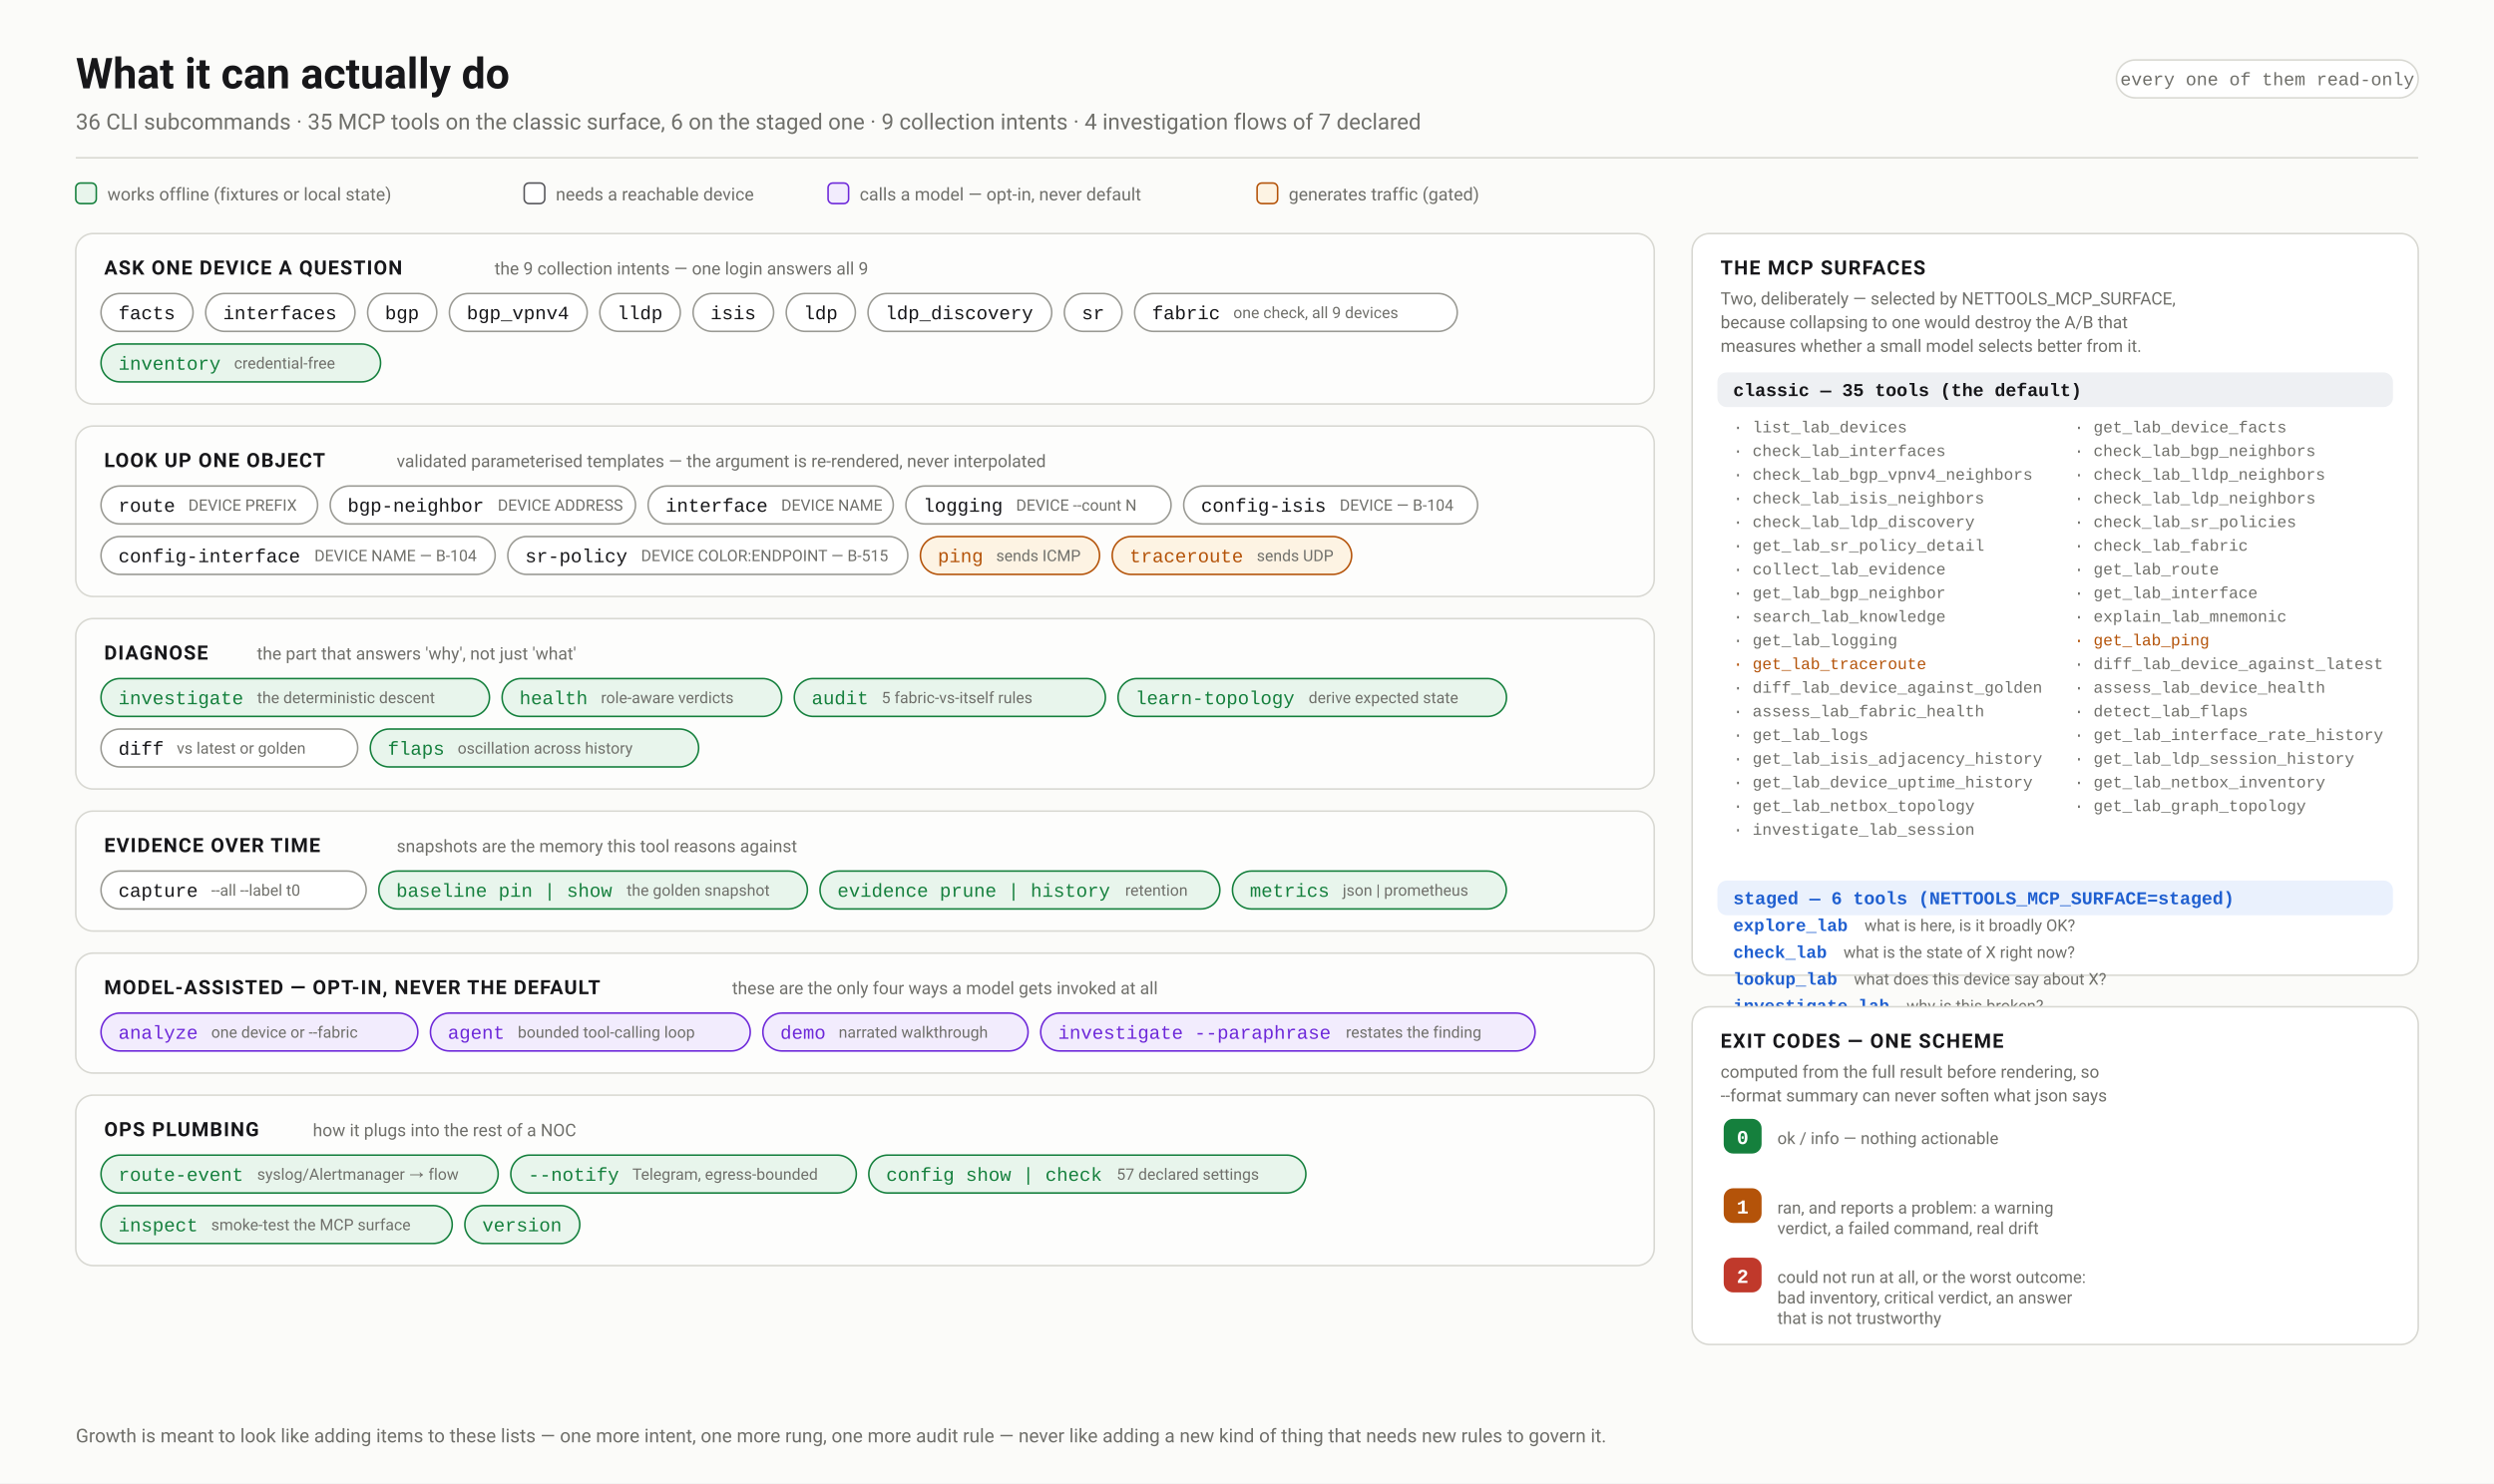
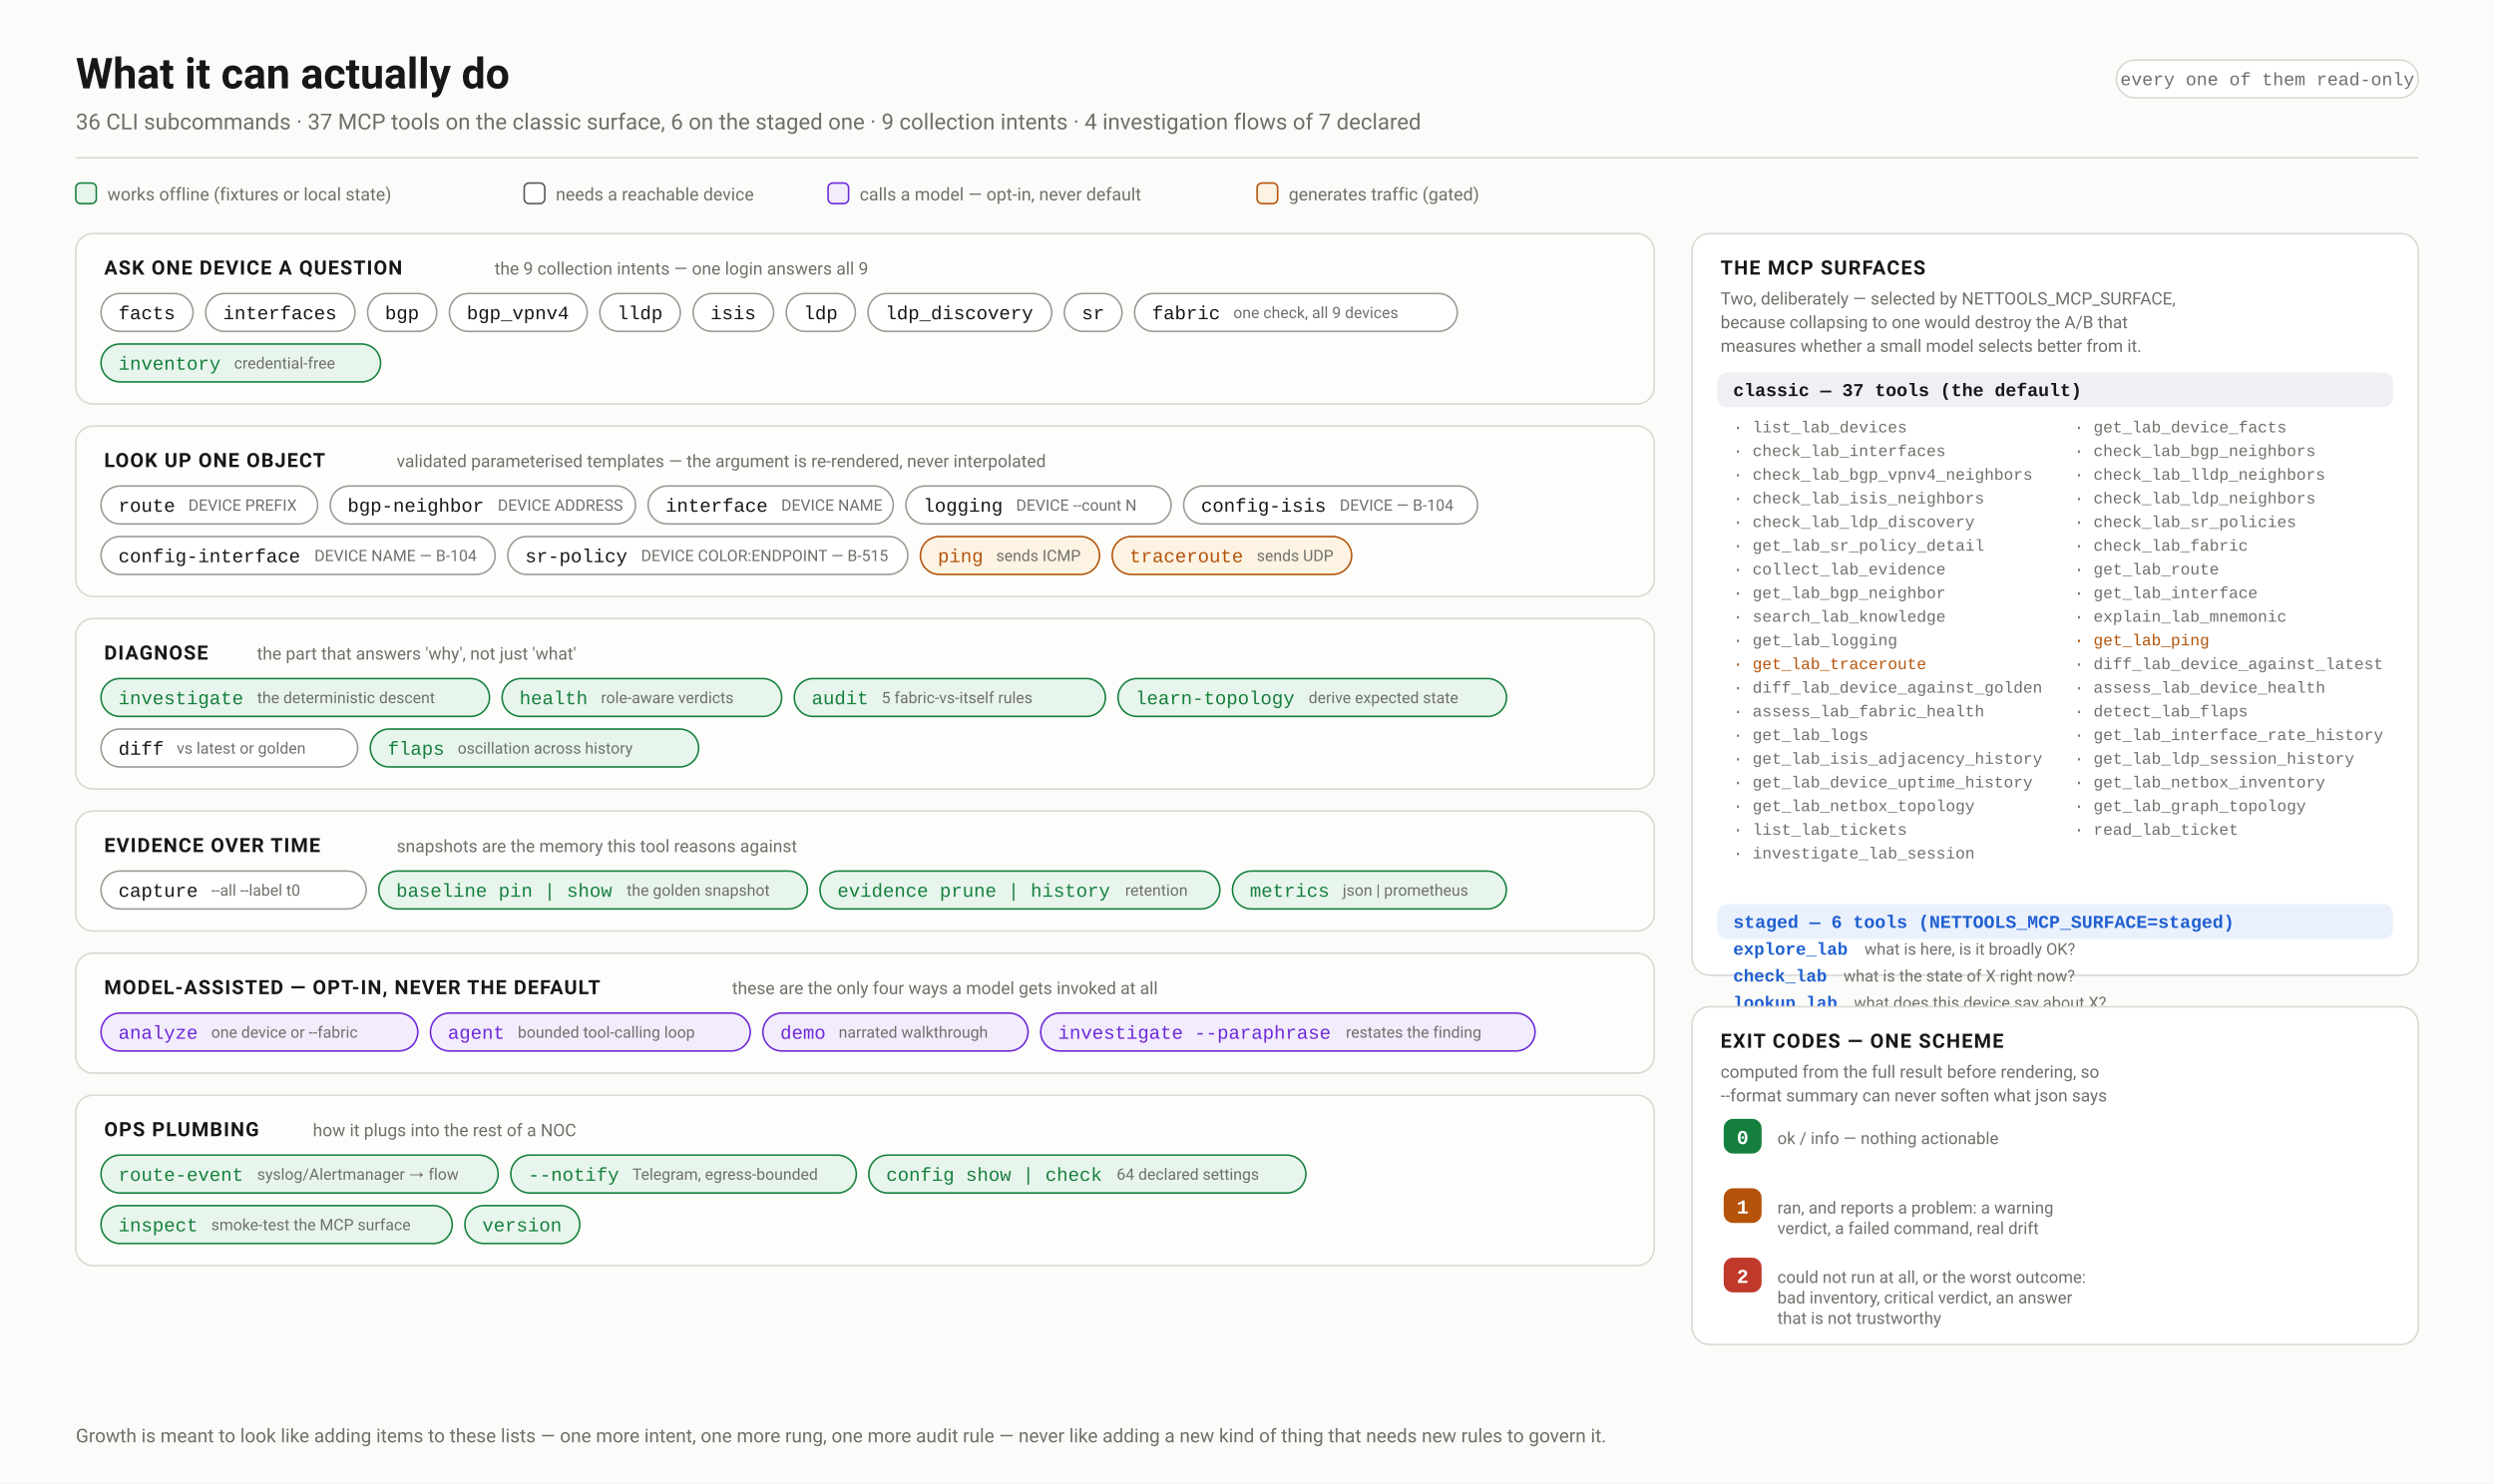
<svg xmlns="http://www.w3.org/2000/svg" width="1580" height="940" viewBox="0 0 1580 940" font-family="ui-sans-serif,-apple-system,'Segoe UI',Roboto,Helvetica,Arial,sans-serif">
  <defs>
    <marker id="arw" viewBox="0 0 10 10" refX="9" refY="5" markerWidth="6" markerHeight="6" orient="auto-start-reverse">
      <path d="M 0 0 L 10 5 L 0 10 z" fill="#6f6f6a" />
    </marker>
    <marker id="arwb" viewBox="0 0 10 10" refX="9" refY="5" markerWidth="6" markerHeight="6" orient="auto-start-reverse">
      <path d="M 0 0 L 10 5 L 0 10 z" fill="#1f5fd0" />
    </marker>
    <marker id="arwr" viewBox="0 0 10 10" refX="9" refY="5" markerWidth="6" markerHeight="6" orient="auto-start-reverse">
      <path d="M 0 0 L 10 5 L 0 10 z" fill="#c0392b" />
    </marker>
    <marker id="arwp" viewBox="0 0 10 10" refX="9" refY="5" markerWidth="6" markerHeight="6" orient="auto-start-reverse">
      <path d="M 0 0 L 10 5 L 0 10 z" fill="#6d28d9" />
    </marker>
    <marker id="arwg" viewBox="0 0 10 10" refX="9" refY="5" markerWidth="6" markerHeight="6" orient="auto-start-reverse">
      <path d="M 0 0 L 10 5 L 0 10 z" fill="#15803d" />
    </marker>
  </defs>
  <rect width="1580" height="940" fill="#fbfbf9" />
  <text x="48.0" y="56.0" font-family="ui-sans-serif,-apple-system,'Segoe UI',Roboto,Helvetica,Arial,sans-serif" font-size="27" font-weight="700" fill="#17171a" text-anchor="start">What it can actually do</text>
-   <text x="48.0" y="82.0" font-family="ui-sans-serif,-apple-system,'Segoe UI',Roboto,Helvetica,Arial,sans-serif" font-size="14" font-weight="400" fill="#6f6f6a" text-anchor="start">36 CLI subcommands · 35 MCP tools on the classic surface, 6 on the staged one · 9 collection intents · 4 investigation flows of 7 declared</text>
+   <text x="48.0" y="82.0" font-family="ui-sans-serif,-apple-system,'Segoe UI',Roboto,Helvetica,Arial,sans-serif" font-size="14" font-weight="400" fill="#6f6f6a" text-anchor="start">36 CLI subcommands · 37 MCP tools on the classic surface, 6 on the staged one · 9 collection intents · 4 investigation flows of 7 declared</text>
  <rect x="1340.8" y="38.0" width="191.2" height="24.0" rx="12" fill="#fff" stroke="#d8d8d2" stroke-width="1" />
  <text x="1436.4" y="54.0" font-family="ui-monospace,'SF Mono',Menlo,Consolas,'Liberation Mono',monospace" font-size="11.5" font-weight="400" fill="#6f6f6a" text-anchor="middle">every one of them read-only</text>
  <line x1="48.0" y1="100.0" x2="1532.0" y2="100.0" stroke="#d8d8d2" stroke-width="1" />
  <rect x="48.0" y="116.0" width="13.0" height="13.0" rx="3" fill="#e8f5ec" stroke="#15803d" stroke-width="1" />
  <text x="68.0" y="127.0" font-family="ui-sans-serif,-apple-system,'Segoe UI',Roboto,Helvetica,Arial,sans-serif" font-size="11.2" font-weight="400" fill="#6f6f6a" text-anchor="start">works offline (fixtures or local state)</text>
  <rect x="332.1" y="116.0" width="13.0" height="13.0" rx="3" fill="#ffffff" stroke="#55555a" stroke-width="1" />
  <text x="352.1" y="127.0" font-family="ui-sans-serif,-apple-system,'Segoe UI',Roboto,Helvetica,Arial,sans-serif" font-size="11.2" font-weight="400" fill="#6f6f6a" text-anchor="start">needs a reachable device</text>
  <rect x="524.6" y="116.0" width="13.0" height="13.0" rx="3" fill="#f2ecfd" stroke="#6d28d9" stroke-width="1" />
  <text x="544.6" y="127.0" font-family="ui-sans-serif,-apple-system,'Segoe UI',Roboto,Helvetica,Arial,sans-serif" font-size="11.2" font-weight="400" fill="#6f6f6a" text-anchor="start">calls a model — opt-in, never default</text>
  <rect x="796.4" y="116.0" width="13.0" height="13.0" rx="3" fill="#fdf3e3" stroke="#b45309" stroke-width="1" />
  <text x="816.4" y="127.0" font-family="ui-sans-serif,-apple-system,'Segoe UI',Roboto,Helvetica,Arial,sans-serif" font-size="11.2" font-weight="400" fill="#6f6f6a" text-anchor="start">generates traffic (gated)</text>
  <rect x="48.0" y="148.0" width="1000.0" height="108.0" rx="11" fill="#fdfdfc" stroke="#d8d8d2" stroke-width="1" />
  <text x="66.0" y="174.0" font-family="ui-sans-serif,-apple-system,'Segoe UI',Roboto,Helvetica,Arial,sans-serif" font-size="12.5" font-weight="700" fill="#17171a" text-anchor="start" letter-spacing="0.7">ASK ONE DEVICE A QUESTION</text>
  <text x="313.3" y="174.0" font-family="ui-sans-serif,-apple-system,'Segoe UI',Roboto,Helvetica,Arial,sans-serif" font-size="11" font-weight="400" fill="#6f6f6a" text-anchor="start">the 9 collection intents — one login answers all 9</text>
  <rect x="64.0" y="186.0" width="58.3" height="24.0" rx="12.0" fill="#ffffff" stroke="#9a9a94" stroke-width="1" />
  <text x="75.0" y="202.3" font-family="ui-monospace,'SF Mono',Menlo,Consolas,'Liberation Mono',monospace" font-size="12" font-weight="500" fill="#17171a" text-anchor="start">facts</text>
  <rect x="130.3" y="186.0" width="94.6" height="24.0" rx="12.0" fill="#ffffff" stroke="#9a9a94" stroke-width="1" />
  <text x="141.3" y="202.3" font-family="ui-monospace,'SF Mono',Menlo,Consolas,'Liberation Mono',monospace" font-size="12" font-weight="500" fill="#17171a" text-anchor="start">interfaces</text>
  <rect x="232.9" y="186.0" width="43.8" height="24.0" rx="12.0" fill="#ffffff" stroke="#9a9a94" stroke-width="1" />
  <text x="243.9" y="202.3" font-family="ui-monospace,'SF Mono',Menlo,Consolas,'Liberation Mono',monospace" font-size="12" font-weight="500" fill="#17171a" text-anchor="start">bgp</text>
  <rect x="284.7" y="186.0" width="87.3" height="24.0" rx="12.0" fill="#ffffff" stroke="#9a9a94" stroke-width="1" />
  <text x="295.7" y="202.3" font-family="ui-monospace,'SF Mono',Menlo,Consolas,'Liberation Mono',monospace" font-size="12" font-weight="500" fill="#17171a" text-anchor="start">bgp_vpnv4</text>
  <rect x="380.0" y="186.0" width="51.0" height="24.0" rx="12.0" fill="#ffffff" stroke="#9a9a94" stroke-width="1" />
  <text x="391.0" y="202.3" font-family="ui-monospace,'SF Mono',Menlo,Consolas,'Liberation Mono',monospace" font-size="12" font-weight="500" fill="#17171a" text-anchor="start">lldp</text>
  <rect x="439.1" y="186.0" width="51.0" height="24.0" rx="12.0" fill="#ffffff" stroke="#9a9a94" stroke-width="1" />
  <text x="450.1" y="202.3" font-family="ui-monospace,'SF Mono',Menlo,Consolas,'Liberation Mono',monospace" font-size="12" font-weight="500" fill="#17171a" text-anchor="start">isis</text>
  <rect x="498.1" y="186.0" width="43.8" height="24.0" rx="12.0" fill="#ffffff" stroke="#9a9a94" stroke-width="1" />
  <text x="509.1" y="202.3" font-family="ui-monospace,'SF Mono',Menlo,Consolas,'Liberation Mono',monospace" font-size="12" font-weight="500" fill="#17171a" text-anchor="start">ldp</text>
  <rect x="549.9" y="186.0" width="116.4" height="24.0" rx="12.0" fill="#ffffff" stroke="#9a9a94" stroke-width="1" />
  <text x="560.9" y="202.3" font-family="ui-monospace,'SF Mono',Menlo,Consolas,'Liberation Mono',monospace" font-size="12" font-weight="500" fill="#17171a" text-anchor="start">ldp_discovery</text>
  <rect x="674.3" y="186.0" width="36.5" height="24.0" rx="12.0" fill="#ffffff" stroke="#9a9a94" stroke-width="1" />
  <text x="685.3" y="202.3" font-family="ui-monospace,'SF Mono',Menlo,Consolas,'Liberation Mono',monospace" font-size="12" font-weight="500" fill="#17171a" text-anchor="start">sr</text>
  <rect x="718.8" y="186.0" width="204.4" height="24.0" rx="12.0" fill="#ffffff" stroke="#9a9a94" stroke-width="1" />
  <text x="729.8" y="202.3" font-family="ui-monospace,'SF Mono',Menlo,Consolas,'Liberation Mono',monospace" font-size="12" font-weight="500" fill="#17171a" text-anchor="start">fabric</text>
  <text x="781.3" y="201.6" font-family="ui-sans-serif,-apple-system,'Segoe UI',Roboto,Helvetica,Arial,sans-serif" font-size="10" font-weight="400" fill="#6f6f6a" text-anchor="start">one check, all 9 devices</text>
  <rect x="64.0" y="218.0" width="177.1" height="24.0" rx="12.0" fill="#e8f5ec" stroke="#15803d" stroke-width="1" />
  <text x="75.0" y="234.3" font-family="ui-monospace,'SF Mono',Menlo,Consolas,'Liberation Mono',monospace" font-size="12" font-weight="500" fill="#15803d" text-anchor="start">inventory</text>
  <text x="148.3" y="233.6" font-family="ui-sans-serif,-apple-system,'Segoe UI',Roboto,Helvetica,Arial,sans-serif" font-size="10" font-weight="400" fill="#6f6f6a" text-anchor="start">credential-free</text>
  <rect x="48.0" y="270.0" width="1000.0" height="108.0" rx="11" fill="#fdfdfc" stroke="#d8d8d2" stroke-width="1" />
  <text x="66.0" y="296.0" font-family="ui-sans-serif,-apple-system,'Segoe UI',Roboto,Helvetica,Arial,sans-serif" font-size="12.5" font-weight="700" fill="#17171a" text-anchor="start" letter-spacing="0.7">LOOK UP ONE OBJECT</text>
  <text x="251.3" y="296.0" font-family="ui-sans-serif,-apple-system,'Segoe UI',Roboto,Helvetica,Arial,sans-serif" font-size="11" font-weight="400" fill="#6f6f6a" text-anchor="start">validated parameterised templates — the argument is re-rendered, never interpolated</text>
  <rect x="64.0" y="308.0" width="137.2" height="24.0" rx="12.0" fill="#ffffff" stroke="#9a9a94" stroke-width="1" />
  <text x="75.0" y="324.3" font-family="ui-monospace,'SF Mono',Menlo,Consolas,'Liberation Mono',monospace" font-size="12" font-weight="500" fill="#17171a" text-anchor="start">route</text>
  <text x="119.3" y="323.6" font-family="ui-sans-serif,-apple-system,'Segoe UI',Roboto,Helvetica,Arial,sans-serif" font-size="10" font-weight="400" fill="#6f6f6a" text-anchor="start">DEVICE PREFIX</text>
  <rect x="209.2" y="308.0" width="193.4" height="24.0" rx="12.0" fill="#ffffff" stroke="#9a9a94" stroke-width="1" />
  <text x="220.2" y="324.3" font-family="ui-monospace,'SF Mono',Menlo,Consolas,'Liberation Mono',monospace" font-size="12" font-weight="500" fill="#17171a" text-anchor="start">bgp-neighbor</text>
  <text x="315.3" y="323.6" font-family="ui-sans-serif,-apple-system,'Segoe UI',Roboto,Helvetica,Arial,sans-serif" font-size="10" font-weight="400" fill="#6f6f6a" text-anchor="start">DEVICE ADDRESS</text>
  <rect x="410.6" y="308.0" width="155.3" height="24.0" rx="12.0" fill="#ffffff" stroke="#9a9a94" stroke-width="1" />
  <text x="421.6" y="324.3" font-family="ui-monospace,'SF Mono',Menlo,Consolas,'Liberation Mono',monospace" font-size="12" font-weight="500" fill="#17171a" text-anchor="start">interface</text>
  <text x="494.9" y="323.6" font-family="ui-sans-serif,-apple-system,'Segoe UI',Roboto,Helvetica,Arial,sans-serif" font-size="10" font-weight="400" fill="#6f6f6a" text-anchor="start">DEVICE NAME</text>
  <rect x="573.9" y="308.0" width="168.0" height="24.0" rx="12.0" fill="#ffffff" stroke="#9a9a94" stroke-width="1" />
  <text x="584.9" y="324.3" font-family="ui-monospace,'SF Mono',Menlo,Consolas,'Liberation Mono',monospace" font-size="12" font-weight="500" fill="#17171a" text-anchor="start">logging</text>
  <text x="643.7" y="323.6" font-family="ui-sans-serif,-apple-system,'Segoe UI',Roboto,Helvetica,Arial,sans-serif" font-size="10" font-weight="400" fill="#6f6f6a" text-anchor="start">DEVICE --count N</text>
  <rect x="749.9" y="308.0" width="186.2" height="24.0" rx="12.0" fill="#ffffff" stroke="#9a9a94" stroke-width="1" />
  <text x="760.9" y="324.3" font-family="ui-monospace,'SF Mono',Menlo,Consolas,'Liberation Mono',monospace" font-size="12" font-weight="500" fill="#17171a" text-anchor="start">config-isis</text>
  <text x="848.7" y="323.6" font-family="ui-sans-serif,-apple-system,'Segoe UI',Roboto,Helvetica,Arial,sans-serif" font-size="10" font-weight="400" fill="#6f6f6a" text-anchor="start">DEVICE — B-104</text>
  <rect x="64.0" y="340.0" width="249.7" height="24.0" rx="12.0" fill="#ffffff" stroke="#9a9a94" stroke-width="1" />
  <text x="75.0" y="356.3" font-family="ui-monospace,'SF Mono',Menlo,Consolas,'Liberation Mono',monospace" font-size="12" font-weight="500" fill="#17171a" text-anchor="start">config-interface</text>
  <text x="199.2" y="355.6" font-family="ui-sans-serif,-apple-system,'Segoe UI',Roboto,Helvetica,Arial,sans-serif" font-size="10" font-weight="400" fill="#6f6f6a" text-anchor="start">DEVICE NAME — B-104</text>
  <rect x="321.7" y="340.0" width="253.4" height="24.0" rx="12.0" fill="#ffffff" stroke="#9a9a94" stroke-width="1" />
  <text x="332.7" y="356.3" font-family="ui-monospace,'SF Mono',Menlo,Consolas,'Liberation Mono',monospace" font-size="12" font-weight="500" fill="#17171a" text-anchor="start">sr-policy</text>
  <text x="406.1" y="355.6" font-family="ui-sans-serif,-apple-system,'Segoe UI',Roboto,Helvetica,Arial,sans-serif" font-size="10" font-weight="400" fill="#6f6f6a" text-anchor="start">DEVICE COLOR:ENDPOINT — B-515</text>
  <rect x="583.1" y="340.0" width="113.5" height="24.0" rx="12.0" fill="#fdf3e3" stroke="#b45309" stroke-width="1" />
  <text x="594.1" y="356.3" font-family="ui-monospace,'SF Mono',Menlo,Consolas,'Liberation Mono',monospace" font-size="12" font-weight="500" fill="#b45309" text-anchor="start">ping</text>
  <text x="631.1" y="355.6" font-family="ui-sans-serif,-apple-system,'Segoe UI',Roboto,Helvetica,Arial,sans-serif" font-size="10" font-weight="400" fill="#6f6f6a" text-anchor="start">sends ICMP</text>
  <rect x="704.6" y="340.0" width="151.7" height="24.0" rx="12.0" fill="#fdf3e3" stroke="#b45309" stroke-width="1" />
  <text x="715.6" y="356.3" font-family="ui-monospace,'SF Mono',Menlo,Consolas,'Liberation Mono',monospace" font-size="12" font-weight="500" fill="#b45309" text-anchor="start">traceroute</text>
  <text x="796.2" y="355.6" font-family="ui-sans-serif,-apple-system,'Segoe UI',Roboto,Helvetica,Arial,sans-serif" font-size="10" font-weight="400" fill="#6f6f6a" text-anchor="start">sends UDP</text>
  <rect x="48.0" y="392.0" width="1000.0" height="108.0" rx="11" fill="#fdfdfc" stroke="#d8d8d2" stroke-width="1" />
  <text x="66.0" y="418.0" font-family="ui-sans-serif,-apple-system,'Segoe UI',Roboto,Helvetica,Arial,sans-serif" font-size="12.5" font-weight="700" fill="#17171a" text-anchor="start" letter-spacing="0.7">DIAGNOSE</text>
  <text x="162.8" y="418.0" font-family="ui-sans-serif,-apple-system,'Segoe UI',Roboto,Helvetica,Arial,sans-serif" font-size="11" font-weight="400" fill="#6f6f6a" text-anchor="start">the part that answers 'why', not just 'what'</text>
  <rect x="64.0" y="430.0" width="246.1" height="24.0" rx="12.0" fill="#e8f5ec" stroke="#15803d" stroke-width="1" />
  <text x="75.0" y="446.3" font-family="ui-monospace,'SF Mono',Menlo,Consolas,'Liberation Mono',monospace" font-size="12" font-weight="500" fill="#15803d" text-anchor="start">investigate</text>
  <text x="162.9" y="445.6" font-family="ui-sans-serif,-apple-system,'Segoe UI',Roboto,Helvetica,Arial,sans-serif" font-size="10" font-weight="400" fill="#6f6f6a" text-anchor="start">the deterministic descent</text>
  <rect x="318.1" y="430.0" width="177.1" height="24.0" rx="12.0" fill="#e8f5ec" stroke="#15803d" stroke-width="1" />
  <text x="329.1" y="446.3" font-family="ui-monospace,'SF Mono',Menlo,Consolas,'Liberation Mono',monospace" font-size="12" font-weight="500" fill="#15803d" text-anchor="start">health</text>
  <text x="380.7" y="445.6" font-family="ui-sans-serif,-apple-system,'Segoe UI',Roboto,Helvetica,Arial,sans-serif" font-size="10" font-weight="400" fill="#6f6f6a" text-anchor="start">role-aware verdicts</text>
  <rect x="503.2" y="430.0" width="197.1" height="24.0" rx="12.0" fill="#e8f5ec" stroke="#15803d" stroke-width="1" />
  <text x="514.2" y="446.3" font-family="ui-monospace,'SF Mono',Menlo,Consolas,'Liberation Mono',monospace" font-size="12" font-weight="500" fill="#15803d" text-anchor="start">audit</text>
  <text x="558.5" y="445.6" font-family="ui-sans-serif,-apple-system,'Segoe UI',Roboto,Helvetica,Arial,sans-serif" font-size="10" font-weight="400" fill="#6f6f6a" text-anchor="start">5 fabric-vs-itself rules</text>
  <rect x="708.3" y="430.0" width="246.1" height="24.0" rx="12.0" fill="#e8f5ec" stroke="#15803d" stroke-width="1" />
  <text x="719.3" y="446.3" font-family="ui-monospace,'SF Mono',Menlo,Consolas,'Liberation Mono',monospace" font-size="12" font-weight="500" fill="#15803d" text-anchor="start">learn-topology</text>
  <text x="829.0" y="445.6" font-family="ui-sans-serif,-apple-system,'Segoe UI',Roboto,Helvetica,Arial,sans-serif" font-size="10" font-weight="400" fill="#6f6f6a" text-anchor="start">derive expected state</text>
  <rect x="64.0" y="462.0" width="162.6" height="24.0" rx="12.0" fill="#ffffff" stroke="#9a9a94" stroke-width="1" />
  <text x="75.0" y="478.3" font-family="ui-monospace,'SF Mono',Menlo,Consolas,'Liberation Mono',monospace" font-size="12" font-weight="500" fill="#17171a" text-anchor="start">diff</text>
  <text x="112.0" y="477.6" font-family="ui-sans-serif,-apple-system,'Segoe UI',Roboto,Helvetica,Arial,sans-serif" font-size="10" font-weight="400" fill="#6f6f6a" text-anchor="start">vs latest or golden</text>
  <rect x="234.6" y="462.0" width="208.0" height="24.0" rx="12.0" fill="#e8f5ec" stroke="#15803d" stroke-width="1" />
  <text x="245.6" y="478.3" font-family="ui-monospace,'SF Mono',Menlo,Consolas,'Liberation Mono',monospace" font-size="12" font-weight="500" fill="#15803d" text-anchor="start">flaps</text>
  <text x="289.9" y="477.6" font-family="ui-sans-serif,-apple-system,'Segoe UI',Roboto,Helvetica,Arial,sans-serif" font-size="10" font-weight="400" fill="#6f6f6a" text-anchor="start">oscillation across history</text>
  <rect x="48.0" y="514.0" width="1000.0" height="76.0" rx="11" fill="#fdfdfc" stroke="#d8d8d2" stroke-width="1" />
  <text x="66.0" y="540.0" font-family="ui-sans-serif,-apple-system,'Segoe UI',Roboto,Helvetica,Arial,sans-serif" font-size="12.5" font-weight="700" fill="#17171a" text-anchor="start" letter-spacing="0.7">EVIDENCE OVER TIME</text>
  <text x="251.3" y="540.0" font-family="ui-sans-serif,-apple-system,'Segoe UI',Roboto,Helvetica,Arial,sans-serif" font-size="11" font-weight="400" fill="#6f6f6a" text-anchor="start">snapshots are the memory this tool reasons against</text>
  <rect x="64.0" y="552.0" width="168.0" height="24.0" rx="12.0" fill="#ffffff" stroke="#9a9a94" stroke-width="1" />
  <text x="75.0" y="568.3" font-family="ui-monospace,'SF Mono',Menlo,Consolas,'Liberation Mono',monospace" font-size="12" font-weight="500" fill="#17171a" text-anchor="start">capture</text>
  <text x="133.8" y="567.6" font-family="ui-sans-serif,-apple-system,'Segoe UI',Roboto,Helvetica,Arial,sans-serif" font-size="10" font-weight="400" fill="#6f6f6a" text-anchor="start">--all --label t0</text>
  <rect x="240.0" y="552.0" width="271.5" height="24.0" rx="12.0" fill="#e8f5ec" stroke="#15803d" stroke-width="1" />
  <text x="251.0" y="568.3" font-family="ui-monospace,'SF Mono',Menlo,Consolas,'Liberation Mono',monospace" font-size="12" font-weight="500" fill="#15803d" text-anchor="start">baseline pin | show</text>
  <text x="397.0" y="567.6" font-family="ui-sans-serif,-apple-system,'Segoe UI',Roboto,Helvetica,Arial,sans-serif" font-size="10" font-weight="400" fill="#6f6f6a" text-anchor="start">the golden snapshot</text>
  <rect x="519.5" y="552.0" width="253.3" height="24.0" rx="12.0" fill="#e8f5ec" stroke="#15803d" stroke-width="1" />
  <text x="530.5" y="568.3" font-family="ui-monospace,'SF Mono',Menlo,Consolas,'Liberation Mono',monospace" font-size="12" font-weight="500" fill="#15803d" text-anchor="start">evidence prune | history</text>
  <text x="712.8" y="567.6" font-family="ui-sans-serif,-apple-system,'Segoe UI',Roboto,Helvetica,Arial,sans-serif" font-size="10" font-weight="400" fill="#6f6f6a" text-anchor="start">retention</text>
  <rect x="780.8" y="552.0" width="173.5" height="24.0" rx="12.0" fill="#e8f5ec" stroke="#15803d" stroke-width="1" />
  <text x="791.8" y="568.3" font-family="ui-monospace,'SF Mono',Menlo,Consolas,'Liberation Mono',monospace" font-size="12" font-weight="500" fill="#15803d" text-anchor="start">metrics</text>
  <text x="850.6" y="567.6" font-family="ui-sans-serif,-apple-system,'Segoe UI',Roboto,Helvetica,Arial,sans-serif" font-size="10" font-weight="400" fill="#6f6f6a" text-anchor="start">json | prometheus</text>
  <rect x="48.0" y="604.0" width="1000.0" height="76.0" rx="11" fill="#fdfdfc" stroke="#d8d8d2" stroke-width="1" />
  <text x="66.0" y="630.0" font-family="ui-sans-serif,-apple-system,'Segoe UI',Roboto,Helvetica,Arial,sans-serif" font-size="12.5" font-weight="700" fill="#17171a" text-anchor="start" letter-spacing="0.7">MODEL-ASSISTED — OPT-IN, NEVER THE DEFAULT</text>
  <text x="463.8" y="630.0" font-family="ui-sans-serif,-apple-system,'Segoe UI',Roboto,Helvetica,Arial,sans-serif" font-size="11" font-weight="400" fill="#6f6f6a" text-anchor="start">these are the only four ways a model gets invoked at all</text>
  <rect x="64.0" y="642.0" width="200.7" height="24.0" rx="12.0" fill="#f2ecfd" stroke="#6d28d9" stroke-width="1" />
  <text x="75.0" y="658.3" font-family="ui-monospace,'SF Mono',Menlo,Consolas,'Liberation Mono',monospace" font-size="12" font-weight="500" fill="#6d28d9" text-anchor="start">analyze</text>
  <text x="133.8" y="657.6" font-family="ui-sans-serif,-apple-system,'Segoe UI',Roboto,Helvetica,Arial,sans-serif" font-size="10" font-weight="400" fill="#6f6f6a" text-anchor="start">one device or --fabric</text>
  <rect x="272.7" y="642.0" width="202.6" height="24.0" rx="12.0" fill="#f2ecfd" stroke="#6d28d9" stroke-width="1" />
  <text x="283.7" y="658.3" font-family="ui-monospace,'SF Mono',Menlo,Consolas,'Liberation Mono',monospace" font-size="12" font-weight="500" fill="#6d28d9" text-anchor="start">agent</text>
  <text x="328.0" y="657.6" font-family="ui-sans-serif,-apple-system,'Segoe UI',Roboto,Helvetica,Arial,sans-serif" font-size="10" font-weight="400" fill="#6f6f6a" text-anchor="start">bounded tool-calling loop</text>
  <rect x="483.3" y="642.0" width="168.0" height="24.0" rx="12.0" fill="#f2ecfd" stroke="#6d28d9" stroke-width="1" />
  <text x="494.3" y="658.3" font-family="ui-monospace,'SF Mono',Menlo,Consolas,'Liberation Mono',monospace" font-size="12" font-weight="500" fill="#6d28d9" text-anchor="start">demo</text>
  <text x="531.3" y="657.6" font-family="ui-sans-serif,-apple-system,'Segoe UI',Roboto,Helvetica,Arial,sans-serif" font-size="10" font-weight="400" fill="#6f6f6a" text-anchor="start">narrated walkthrough</text>
  <rect x="659.3" y="642.0" width="313.2" height="24.0" rx="12.0" fill="#f2ecfd" stroke="#6d28d9" stroke-width="1" />
  <text x="670.3" y="658.3" font-family="ui-monospace,'SF Mono',Menlo,Consolas,'Liberation Mono',monospace" font-size="12" font-weight="500" fill="#6d28d9" text-anchor="start">investigate --paraphrase</text>
  <text x="852.6" y="657.6" font-family="ui-sans-serif,-apple-system,'Segoe UI',Roboto,Helvetica,Arial,sans-serif" font-size="10" font-weight="400" fill="#6f6f6a" text-anchor="start">restates the finding</text>
  <rect x="48.0" y="694.0" width="1000.0" height="108.0" rx="11" fill="#fdfdfc" stroke="#d8d8d2" stroke-width="1" />
  <text x="66.0" y="720.0" font-family="ui-sans-serif,-apple-system,'Segoe UI',Roboto,Helvetica,Arial,sans-serif" font-size="12.5" font-weight="700" fill="#17171a" text-anchor="start" letter-spacing="0.7">OPS PLUMBING</text>
  <text x="198.2" y="720.0" font-family="ui-sans-serif,-apple-system,'Segoe UI',Roboto,Helvetica,Arial,sans-serif" font-size="11" font-weight="400" fill="#6f6f6a" text-anchor="start">how it plugs into the rest of a NOC</text>
  <rect x="64.0" y="732.0" width="251.6" height="24.0" rx="12.0" fill="#e8f5ec" stroke="#15803d" stroke-width="1" />
  <text x="75.0" y="748.3" font-family="ui-monospace,'SF Mono',Menlo,Consolas,'Liberation Mono',monospace" font-size="12" font-weight="500" fill="#15803d" text-anchor="start">route-event</text>
  <text x="162.9" y="747.6" font-family="ui-sans-serif,-apple-system,'Segoe UI',Roboto,Helvetica,Arial,sans-serif" font-size="10" font-weight="400" fill="#6f6f6a" text-anchor="start">syslog/Alertmanager → flow</text>
  <rect x="323.6" y="732.0" width="218.9" height="24.0" rx="12.0" fill="#e8f5ec" stroke="#15803d" stroke-width="1" />
  <text x="334.6" y="748.3" font-family="ui-monospace,'SF Mono',Menlo,Consolas,'Liberation Mono',monospace" font-size="12" font-weight="500" fill="#15803d" text-anchor="start">--notify</text>
  <text x="400.6" y="747.6" font-family="ui-sans-serif,-apple-system,'Segoe UI',Roboto,Helvetica,Arial,sans-serif" font-size="10" font-weight="400" fill="#6f6f6a" text-anchor="start">Telegram, egress-bounded</text>
  <rect x="550.4" y="732.0" width="276.9" height="24.0" rx="12.0" fill="#e8f5ec" stroke="#15803d" stroke-width="1" />
  <text x="561.4" y="748.3" font-family="ui-monospace,'SF Mono',Menlo,Consolas,'Liberation Mono',monospace" font-size="12" font-weight="500" fill="#15803d" text-anchor="start">config show | check</text>
-   <text x="707.4" y="747.6" font-family="ui-sans-serif,-apple-system,'Segoe UI',Roboto,Helvetica,Arial,sans-serif" font-size="10" font-weight="400" fill="#6f6f6a" text-anchor="start">57 declared settings</text>
+   <text x="707.4" y="747.6" font-family="ui-sans-serif,-apple-system,'Segoe UI',Roboto,Helvetica,Arial,sans-serif" font-size="10" font-weight="400" fill="#6f6f6a" text-anchor="start">64 declared settings</text>
  <rect x="64.0" y="764.0" width="222.5" height="24.0" rx="12.0" fill="#e8f5ec" stroke="#15803d" stroke-width="1" />
  <text x="75.0" y="780.3" font-family="ui-monospace,'SF Mono',Menlo,Consolas,'Liberation Mono',monospace" font-size="12" font-weight="500" fill="#15803d" text-anchor="start">inspect</text>
  <text x="133.8" y="779.6" font-family="ui-sans-serif,-apple-system,'Segoe UI',Roboto,Helvetica,Arial,sans-serif" font-size="10" font-weight="400" fill="#6f6f6a" text-anchor="start">smoke-test the MCP surface</text>
  <rect x="294.5" y="764.0" width="72.8" height="24.0" rx="12.0" fill="#e8f5ec" stroke="#15803d" stroke-width="1" />
  <text x="305.5" y="780.3" font-family="ui-monospace,'SF Mono',Menlo,Consolas,'Liberation Mono',monospace" font-size="12" font-weight="500" fill="#15803d" text-anchor="start">version</text>
  <rect x="1072.0" y="148.0" width="460.0" height="470.0" rx="11" fill="#ffffff" stroke="#d8d8d2" stroke-width="1" />
  <text x="1090.0" y="174.0" font-family="ui-sans-serif,-apple-system,'Segoe UI',Roboto,Helvetica,Arial,sans-serif" font-size="12.5" font-weight="700" fill="#17171a" text-anchor="start" letter-spacing="0.8">THE MCP SURFACES</text>
  <text x="1090.0" y="193.0" font-family="ui-sans-serif,-apple-system,'Segoe UI',Roboto,Helvetica,Arial,sans-serif" font-size="10.9" font-weight="400" fill="#6f6f6a" text-anchor="start">Two, deliberately — selected by NETTOOLS_MCP_SURFACE,</text>
  <text x="1090.0" y="208.0" font-family="ui-sans-serif,-apple-system,'Segoe UI',Roboto,Helvetica,Arial,sans-serif" font-size="10.9" font-weight="400" fill="#6f6f6a" text-anchor="start">because collapsing to one would destroy the A/B that</text>
  <text x="1090.0" y="223.0" font-family="ui-sans-serif,-apple-system,'Segoe UI',Roboto,Helvetica,Arial,sans-serif" font-size="10.9" font-weight="400" fill="#6f6f6a" text-anchor="start">measures whether a small model selects better from it.</text>
  <rect x="1088.0" y="236.0" width="428.0" height="22.0" rx="6" fill="#eef0f3" stroke="none" stroke-width="1" />
-   <text x="1098.0" y="251.0" font-family="ui-monospace,'SF Mono',Menlo,Consolas,'Liberation Mono',monospace" font-size="11.5" font-weight="650" fill="#17171a" text-anchor="start">classic — 35 tools  (the default)</text>
+   <text x="1098.0" y="251.0" font-family="ui-monospace,'SF Mono',Menlo,Consolas,'Liberation Mono',monospace" font-size="11.5" font-weight="650" fill="#17171a" text-anchor="start">classic — 37 tools  (the default)</text>
  <text x="1098.0" y="274.0" font-family="ui-monospace,'SF Mono',Menlo,Consolas,'Liberation Mono',monospace" font-size="10.2" font-weight="400" fill="#6f6f6a" text-anchor="start">· list_lab_devices</text>
  <text x="1314.0" y="274.0" font-family="ui-monospace,'SF Mono',Menlo,Consolas,'Liberation Mono',monospace" font-size="10.2" font-weight="400" fill="#6f6f6a" text-anchor="start">· get_lab_device_facts</text>
  <text x="1098.0" y="289.0" font-family="ui-monospace,'SF Mono',Menlo,Consolas,'Liberation Mono',monospace" font-size="10.2" font-weight="400" fill="#6f6f6a" text-anchor="start">· check_lab_interfaces</text>
  <text x="1314.0" y="289.0" font-family="ui-monospace,'SF Mono',Menlo,Consolas,'Liberation Mono',monospace" font-size="10.2" font-weight="400" fill="#6f6f6a" text-anchor="start">· check_lab_bgp_neighbors</text>
  <text x="1098.0" y="304.0" font-family="ui-monospace,'SF Mono',Menlo,Consolas,'Liberation Mono',monospace" font-size="10.2" font-weight="400" fill="#6f6f6a" text-anchor="start">· check_lab_bgp_vpnv4_neighbors</text>
  <text x="1314.0" y="304.0" font-family="ui-monospace,'SF Mono',Menlo,Consolas,'Liberation Mono',monospace" font-size="10.2" font-weight="400" fill="#6f6f6a" text-anchor="start">· check_lab_lldp_neighbors</text>
  <text x="1098.0" y="319.0" font-family="ui-monospace,'SF Mono',Menlo,Consolas,'Liberation Mono',monospace" font-size="10.2" font-weight="400" fill="#6f6f6a" text-anchor="start">· check_lab_isis_neighbors</text>
  <text x="1314.0" y="319.0" font-family="ui-monospace,'SF Mono',Menlo,Consolas,'Liberation Mono',monospace" font-size="10.2" font-weight="400" fill="#6f6f6a" text-anchor="start">· check_lab_ldp_neighbors</text>
  <text x="1098.0" y="334.0" font-family="ui-monospace,'SF Mono',Menlo,Consolas,'Liberation Mono',monospace" font-size="10.2" font-weight="400" fill="#6f6f6a" text-anchor="start">· check_lab_ldp_discovery</text>
  <text x="1314.0" y="334.0" font-family="ui-monospace,'SF Mono',Menlo,Consolas,'Liberation Mono',monospace" font-size="10.2" font-weight="400" fill="#6f6f6a" text-anchor="start">· check_lab_sr_policies</text>
  <text x="1098.0" y="349.0" font-family="ui-monospace,'SF Mono',Menlo,Consolas,'Liberation Mono',monospace" font-size="10.2" font-weight="400" fill="#6f6f6a" text-anchor="start">· get_lab_sr_policy_detail</text>
  <text x="1314.0" y="349.0" font-family="ui-monospace,'SF Mono',Menlo,Consolas,'Liberation Mono',monospace" font-size="10.2" font-weight="400" fill="#6f6f6a" text-anchor="start">· check_lab_fabric</text>
  <text x="1098.0" y="364.0" font-family="ui-monospace,'SF Mono',Menlo,Consolas,'Liberation Mono',monospace" font-size="10.2" font-weight="400" fill="#6f6f6a" text-anchor="start">· collect_lab_evidence</text>
  <text x="1314.0" y="364.0" font-family="ui-monospace,'SF Mono',Menlo,Consolas,'Liberation Mono',monospace" font-size="10.2" font-weight="400" fill="#6f6f6a" text-anchor="start">· get_lab_route</text>
  <text x="1098.0" y="379.0" font-family="ui-monospace,'SF Mono',Menlo,Consolas,'Liberation Mono',monospace" font-size="10.2" font-weight="400" fill="#6f6f6a" text-anchor="start">· get_lab_bgp_neighbor</text>
  <text x="1314.0" y="379.0" font-family="ui-monospace,'SF Mono',Menlo,Consolas,'Liberation Mono',monospace" font-size="10.2" font-weight="400" fill="#6f6f6a" text-anchor="start">· get_lab_interface</text>
  <text x="1098.0" y="394.0" font-family="ui-monospace,'SF Mono',Menlo,Consolas,'Liberation Mono',monospace" font-size="10.2" font-weight="400" fill="#6f6f6a" text-anchor="start">· search_lab_knowledge</text>
  <text x="1314.0" y="394.0" font-family="ui-monospace,'SF Mono',Menlo,Consolas,'Liberation Mono',monospace" font-size="10.2" font-weight="400" fill="#6f6f6a" text-anchor="start">· explain_lab_mnemonic</text>
  <text x="1098.0" y="409.0" font-family="ui-monospace,'SF Mono',Menlo,Consolas,'Liberation Mono',monospace" font-size="10.2" font-weight="400" fill="#6f6f6a" text-anchor="start">· get_lab_logging</text>
  <text x="1314.0" y="409.0" font-family="ui-monospace,'SF Mono',Menlo,Consolas,'Liberation Mono',monospace" font-size="10.2" font-weight="400" fill="#b45309" text-anchor="start">· get_lab_ping</text>
  <text x="1098.0" y="424.0" font-family="ui-monospace,'SF Mono',Menlo,Consolas,'Liberation Mono',monospace" font-size="10.2" font-weight="400" fill="#b45309" text-anchor="start">· get_lab_traceroute</text>
  <text x="1314.0" y="424.0" font-family="ui-monospace,'SF Mono',Menlo,Consolas,'Liberation Mono',monospace" font-size="10.2" font-weight="400" fill="#6f6f6a" text-anchor="start">· diff_lab_device_against_latest</text>
  <text x="1098.0" y="439.0" font-family="ui-monospace,'SF Mono',Menlo,Consolas,'Liberation Mono',monospace" font-size="10.2" font-weight="400" fill="#6f6f6a" text-anchor="start">· diff_lab_device_against_golden</text>
  <text x="1314.0" y="439.0" font-family="ui-monospace,'SF Mono',Menlo,Consolas,'Liberation Mono',monospace" font-size="10.2" font-weight="400" fill="#6f6f6a" text-anchor="start">· assess_lab_device_health</text>
  <text x="1098.0" y="454.0" font-family="ui-monospace,'SF Mono',Menlo,Consolas,'Liberation Mono',monospace" font-size="10.2" font-weight="400" fill="#6f6f6a" text-anchor="start">· assess_lab_fabric_health</text>
  <text x="1314.0" y="454.0" font-family="ui-monospace,'SF Mono',Menlo,Consolas,'Liberation Mono',monospace" font-size="10.2" font-weight="400" fill="#6f6f6a" text-anchor="start">· detect_lab_flaps</text>
  <text x="1098.0" y="469.0" font-family="ui-monospace,'SF Mono',Menlo,Consolas,'Liberation Mono',monospace" font-size="10.2" font-weight="400" fill="#6f6f6a" text-anchor="start">· get_lab_logs</text>
  <text x="1314.0" y="469.0" font-family="ui-monospace,'SF Mono',Menlo,Consolas,'Liberation Mono',monospace" font-size="10.2" font-weight="400" fill="#6f6f6a" text-anchor="start">· get_lab_interface_rate_history</text>
  <text x="1098.0" y="484.0" font-family="ui-monospace,'SF Mono',Menlo,Consolas,'Liberation Mono',monospace" font-size="10.2" font-weight="400" fill="#6f6f6a" text-anchor="start">· get_lab_isis_adjacency_history</text>
  <text x="1314.0" y="484.0" font-family="ui-monospace,'SF Mono',Menlo,Consolas,'Liberation Mono',monospace" font-size="10.2" font-weight="400" fill="#6f6f6a" text-anchor="start">· get_lab_ldp_session_history</text>
  <text x="1098.0" y="499.0" font-family="ui-monospace,'SF Mono',Menlo,Consolas,'Liberation Mono',monospace" font-size="10.2" font-weight="400" fill="#6f6f6a" text-anchor="start">· get_lab_device_uptime_history</text>
  <text x="1314.0" y="499.0" font-family="ui-monospace,'SF Mono',Menlo,Consolas,'Liberation Mono',monospace" font-size="10.2" font-weight="400" fill="#6f6f6a" text-anchor="start">· get_lab_netbox_inventory</text>
  <text x="1098.0" y="514.0" font-family="ui-monospace,'SF Mono',Menlo,Consolas,'Liberation Mono',monospace" font-size="10.2" font-weight="400" fill="#6f6f6a" text-anchor="start">· get_lab_netbox_topology</text>
  <text x="1314.0" y="514.0" font-family="ui-monospace,'SF Mono',Menlo,Consolas,'Liberation Mono',monospace" font-size="10.2" font-weight="400" fill="#6f6f6a" text-anchor="start">· get_lab_graph_topology</text>
-   <text x="1098.0" y="529.0" font-family="ui-monospace,'SF Mono',Menlo,Consolas,'Liberation Mono',monospace" font-size="10.2" font-weight="400" fill="#6f6f6a" text-anchor="start">· investigate_lab_session</text>
-   <rect x="1088.0" y="558.0" width="428.0" height="22.0" rx="6" fill="#eaf1fd" stroke="none" stroke-width="1" />
-   <text x="1098.0" y="573.0" font-family="ui-monospace,'SF Mono',Menlo,Consolas,'Liberation Mono',monospace" font-size="11.5" font-weight="650" fill="#1f5fd0" text-anchor="start">staged — 6 tools  (NETTOOLS_MCP_SURFACE=staged)</text>
-   <text x="1098.0" y="590.0" font-family="ui-monospace,'SF Mono',Menlo,Consolas,'Liberation Mono',monospace" font-size="11" font-weight="600" fill="#1f5fd0" text-anchor="start">explore_lab</text>
-   <text x="1181.2" y="590.0" font-family="ui-sans-serif,-apple-system,'Segoe UI',Roboto,Helvetica,Arial,sans-serif" font-size="10.3" font-weight="400" fill="#6f6f6a" text-anchor="start">what is here, is it broadly OK?</text>
-   <text x="1098.0" y="607.0" font-family="ui-monospace,'SF Mono',Menlo,Consolas,'Liberation Mono',monospace" font-size="11" font-weight="600" fill="#1f5fd0" text-anchor="start">check_lab</text>
-   <text x="1167.9" y="607.0" font-family="ui-sans-serif,-apple-system,'Segoe UI',Roboto,Helvetica,Arial,sans-serif" font-size="10.3" font-weight="400" fill="#6f6f6a" text-anchor="start">what is the state of X right now?</text>
-   <text x="1098.0" y="624.0" font-family="ui-monospace,'SF Mono',Menlo,Consolas,'Liberation Mono',monospace" font-size="11" font-weight="600" fill="#1f5fd0" text-anchor="start">lookup_lab</text>
-   <text x="1174.5" y="624.0" font-family="ui-sans-serif,-apple-system,'Segoe UI',Roboto,Helvetica,Arial,sans-serif" font-size="10.3" font-weight="400" fill="#6f6f6a" text-anchor="start">what does this device say about X?</text>
-   <text x="1098.0" y="641.0" font-family="ui-monospace,'SF Mono',Menlo,Consolas,'Liberation Mono',monospace" font-size="11" font-weight="600" fill="#1f5fd0" text-anchor="start">investigate_lab</text>
-   <text x="1207.8" y="641.0" font-family="ui-sans-serif,-apple-system,'Segoe UI',Roboto,Helvetica,Arial,sans-serif" font-size="10.3" font-weight="400" fill="#6f6f6a" text-anchor="start">why is this broken?</text>
-   <text x="1098.0" y="658.0" font-family="ui-monospace,'SF Mono',Menlo,Consolas,'Liberation Mono',monospace" font-size="11" font-weight="600" fill="#1f5fd0" text-anchor="start">history_lab</text>
-   <text x="1181.2" y="658.0" font-family="ui-sans-serif,-apple-system,'Segoe UI',Roboto,Helvetica,Arial,sans-serif" font-size="10.3" font-weight="400" fill="#6f6f6a" text-anchor="start">what changed on this device?</text>
-   <text x="1098.0" y="675.0" font-family="ui-monospace,'SF Mono',Menlo,Consolas,'Liberation Mono',monospace" font-size="11" font-weight="600" fill="#1f5fd0" text-anchor="start">probe_lab</text>
-   <text x="1167.9" y="675.0" font-family="ui-sans-serif,-apple-system,'Segoe UI',Roboto,Helvetica,Arial,sans-serif" font-size="10.3" font-weight="400" fill="#6f6f6a" text-anchor="start">can it reach that, right now?</text>
-   <text x="1098.0" y="700.0" font-family="ui-sans-serif,-apple-system,'Segoe UI',Roboto,Helvetica,Arial,sans-serif" font-size="10.3" font-weight="400" fill="#6f6f6a" text-anchor="start">One tool per stage of an investigation, not one per</text>
-   <text x="1098.0" y="714.0" font-family="ui-sans-serif,-apple-system,'Segoe UI',Roboto,Helvetica,Arial,sans-serif" font-size="10.3" font-weight="400" fill="#6f6f6a" text-anchor="start">function — mirroring how an engineer actually moves.</text>
+   <text x="1098.0" y="529.0" font-family="ui-monospace,'SF Mono',Menlo,Consolas,'Liberation Mono',monospace" font-size="10.2" font-weight="400" fill="#6f6f6a" text-anchor="start">· list_lab_tickets</text>
+   <text x="1314.0" y="529.0" font-family="ui-monospace,'SF Mono',Menlo,Consolas,'Liberation Mono',monospace" font-size="10.2" font-weight="400" fill="#6f6f6a" text-anchor="start">· read_lab_ticket</text>
+   <text x="1098.0" y="544.0" font-family="ui-monospace,'SF Mono',Menlo,Consolas,'Liberation Mono',monospace" font-size="10.2" font-weight="400" fill="#6f6f6a" text-anchor="start">· investigate_lab_session</text>
+   <rect x="1088.0" y="573.0" width="428.0" height="22.0" rx="6" fill="#eaf1fd" stroke="none" stroke-width="1" />
+   <text x="1098.0" y="588.0" font-family="ui-monospace,'SF Mono',Menlo,Consolas,'Liberation Mono',monospace" font-size="11.5" font-weight="650" fill="#1f5fd0" text-anchor="start">staged — 6 tools  (NETTOOLS_MCP_SURFACE=staged)</text>
+   <text x="1098.0" y="605.0" font-family="ui-monospace,'SF Mono',Menlo,Consolas,'Liberation Mono',monospace" font-size="11" font-weight="600" fill="#1f5fd0" text-anchor="start">explore_lab</text>
+   <text x="1181.2" y="605.0" font-family="ui-sans-serif,-apple-system,'Segoe UI',Roboto,Helvetica,Arial,sans-serif" font-size="10.3" font-weight="400" fill="#6f6f6a" text-anchor="start">what is here, is it broadly OK?</text>
+   <text x="1098.0" y="622.0" font-family="ui-monospace,'SF Mono',Menlo,Consolas,'Liberation Mono',monospace" font-size="11" font-weight="600" fill="#1f5fd0" text-anchor="start">check_lab</text>
+   <text x="1167.9" y="622.0" font-family="ui-sans-serif,-apple-system,'Segoe UI',Roboto,Helvetica,Arial,sans-serif" font-size="10.3" font-weight="400" fill="#6f6f6a" text-anchor="start">what is the state of X right now?</text>
+   <text x="1098.0" y="639.0" font-family="ui-monospace,'SF Mono',Menlo,Consolas,'Liberation Mono',monospace" font-size="11" font-weight="600" fill="#1f5fd0" text-anchor="start">lookup_lab</text>
+   <text x="1174.5" y="639.0" font-family="ui-sans-serif,-apple-system,'Segoe UI',Roboto,Helvetica,Arial,sans-serif" font-size="10.3" font-weight="400" fill="#6f6f6a" text-anchor="start">what does this device say about X?</text>
+   <text x="1098.0" y="656.0" font-family="ui-monospace,'SF Mono',Menlo,Consolas,'Liberation Mono',monospace" font-size="11" font-weight="600" fill="#1f5fd0" text-anchor="start">investigate_lab</text>
+   <text x="1207.8" y="656.0" font-family="ui-sans-serif,-apple-system,'Segoe UI',Roboto,Helvetica,Arial,sans-serif" font-size="10.3" font-weight="400" fill="#6f6f6a" text-anchor="start">why is this broken?</text>
+   <text x="1098.0" y="673.0" font-family="ui-monospace,'SF Mono',Menlo,Consolas,'Liberation Mono',monospace" font-size="11" font-weight="600" fill="#1f5fd0" text-anchor="start">history_lab</text>
+   <text x="1181.2" y="673.0" font-family="ui-sans-serif,-apple-system,'Segoe UI',Roboto,Helvetica,Arial,sans-serif" font-size="10.3" font-weight="400" fill="#6f6f6a" text-anchor="start">what changed on this device?</text>
+   <text x="1098.0" y="690.0" font-family="ui-monospace,'SF Mono',Menlo,Consolas,'Liberation Mono',monospace" font-size="11" font-weight="600" fill="#1f5fd0" text-anchor="start">probe_lab</text>
+   <text x="1167.9" y="690.0" font-family="ui-sans-serif,-apple-system,'Segoe UI',Roboto,Helvetica,Arial,sans-serif" font-size="10.3" font-weight="400" fill="#6f6f6a" text-anchor="start">can it reach that, right now?</text>
+   <text x="1098.0" y="715.0" font-family="ui-sans-serif,-apple-system,'Segoe UI',Roboto,Helvetica,Arial,sans-serif" font-size="10.3" font-weight="400" fill="#6f6f6a" text-anchor="start">One tool per stage of an investigation, not one per</text>
+   <text x="1098.0" y="729.0" font-family="ui-sans-serif,-apple-system,'Segoe UI',Roboto,Helvetica,Arial,sans-serif" font-size="10.3" font-weight="400" fill="#6f6f6a" text-anchor="start">function — mirroring how an engineer actually moves.</text>
  <rect x="1072.0" y="638.0" width="460.0" height="214.0" rx="11" fill="#ffffff" stroke="#d8d8d2" stroke-width="1" />
  <text x="1090.0" y="664.0" font-family="ui-sans-serif,-apple-system,'Segoe UI',Roboto,Helvetica,Arial,sans-serif" font-size="12.5" font-weight="700" fill="#17171a" text-anchor="start" letter-spacing="0.8">EXIT CODES — ONE SCHEME</text>
  <text x="1090.0" y="683.0" font-family="ui-sans-serif,-apple-system,'Segoe UI',Roboto,Helvetica,Arial,sans-serif" font-size="10.9" font-weight="400" fill="#6f6f6a" text-anchor="start">computed from the full result before rendering, so</text>
  <text x="1090.0" y="698.0" font-family="ui-sans-serif,-apple-system,'Segoe UI',Roboto,Helvetica,Arial,sans-serif" font-size="10.9" font-weight="400" fill="#6f6f6a" text-anchor="start">--format summary can never soften what json says</text>
  <rect x="1092.0" y="709.0" width="24.0" height="22.0" rx="6" fill="#15803d" stroke="none" stroke-width="1" />
  <text x="1104.0" y="725.0" font-family="ui-monospace,'SF Mono',Menlo,Consolas,'Liberation Mono',monospace" font-size="12.5" font-weight="700" fill="#fff" text-anchor="middle">0</text>
  <text x="1126.0" y="725.0" font-family="ui-sans-serif,-apple-system,'Segoe UI',Roboto,Helvetica,Arial,sans-serif" font-size="10.6" font-weight="400" fill="#6f6f6a" text-anchor="start">ok / info — nothing actionable</text>
  <rect x="1092.0" y="753.0" width="24.0" height="22.0" rx="6" fill="#b45309" stroke="none" stroke-width="1" />
  <text x="1104.0" y="769.0" font-family="ui-monospace,'SF Mono',Menlo,Consolas,'Liberation Mono',monospace" font-size="12.5" font-weight="700" fill="#fff" text-anchor="middle">1</text>
  <text x="1126.0" y="769.0" font-family="ui-sans-serif,-apple-system,'Segoe UI',Roboto,Helvetica,Arial,sans-serif" font-size="10.6" font-weight="400" fill="#6f6f6a" text-anchor="start">ran, and reports a problem: a warning</text>
  <text x="1126.0" y="782.0" font-family="ui-sans-serif,-apple-system,'Segoe UI',Roboto,Helvetica,Arial,sans-serif" font-size="10.6" font-weight="400" fill="#6f6f6a" text-anchor="start">verdict, a failed command, real drift</text>
  <rect x="1092.0" y="797.0" width="24.0" height="22.0" rx="6" fill="#c0392b" stroke="none" stroke-width="1" />
  <text x="1104.0" y="813.0" font-family="ui-monospace,'SF Mono',Menlo,Consolas,'Liberation Mono',monospace" font-size="12.5" font-weight="700" fill="#fff" text-anchor="middle">2</text>
  <text x="1126.0" y="813.0" font-family="ui-sans-serif,-apple-system,'Segoe UI',Roboto,Helvetica,Arial,sans-serif" font-size="10.6" font-weight="400" fill="#6f6f6a" text-anchor="start">could not run at all, or the worst outcome:</text>
  <text x="1126.0" y="826.0" font-family="ui-sans-serif,-apple-system,'Segoe UI',Roboto,Helvetica,Arial,sans-serif" font-size="10.6" font-weight="400" fill="#6f6f6a" text-anchor="start">bad inventory, critical verdict, an answer</text>
  <text x="1126.0" y="839.0" font-family="ui-sans-serif,-apple-system,'Segoe UI',Roboto,Helvetica,Arial,sans-serif" font-size="10.6" font-weight="400" fill="#6f6f6a" text-anchor="start">that is not trustworthy</text>
  <text x="48.0" y="914.0" font-family="ui-sans-serif,-apple-system,'Segoe UI',Roboto,Helvetica,Arial,sans-serif" font-size="12" font-weight="400" fill="#6f6f6a" text-anchor="start">Growth is meant to look like adding items to these lists — one more intent, one more rung, one more audit rule — never like adding a new kind of thing that needs new rules to govern it.</text>
</svg>
